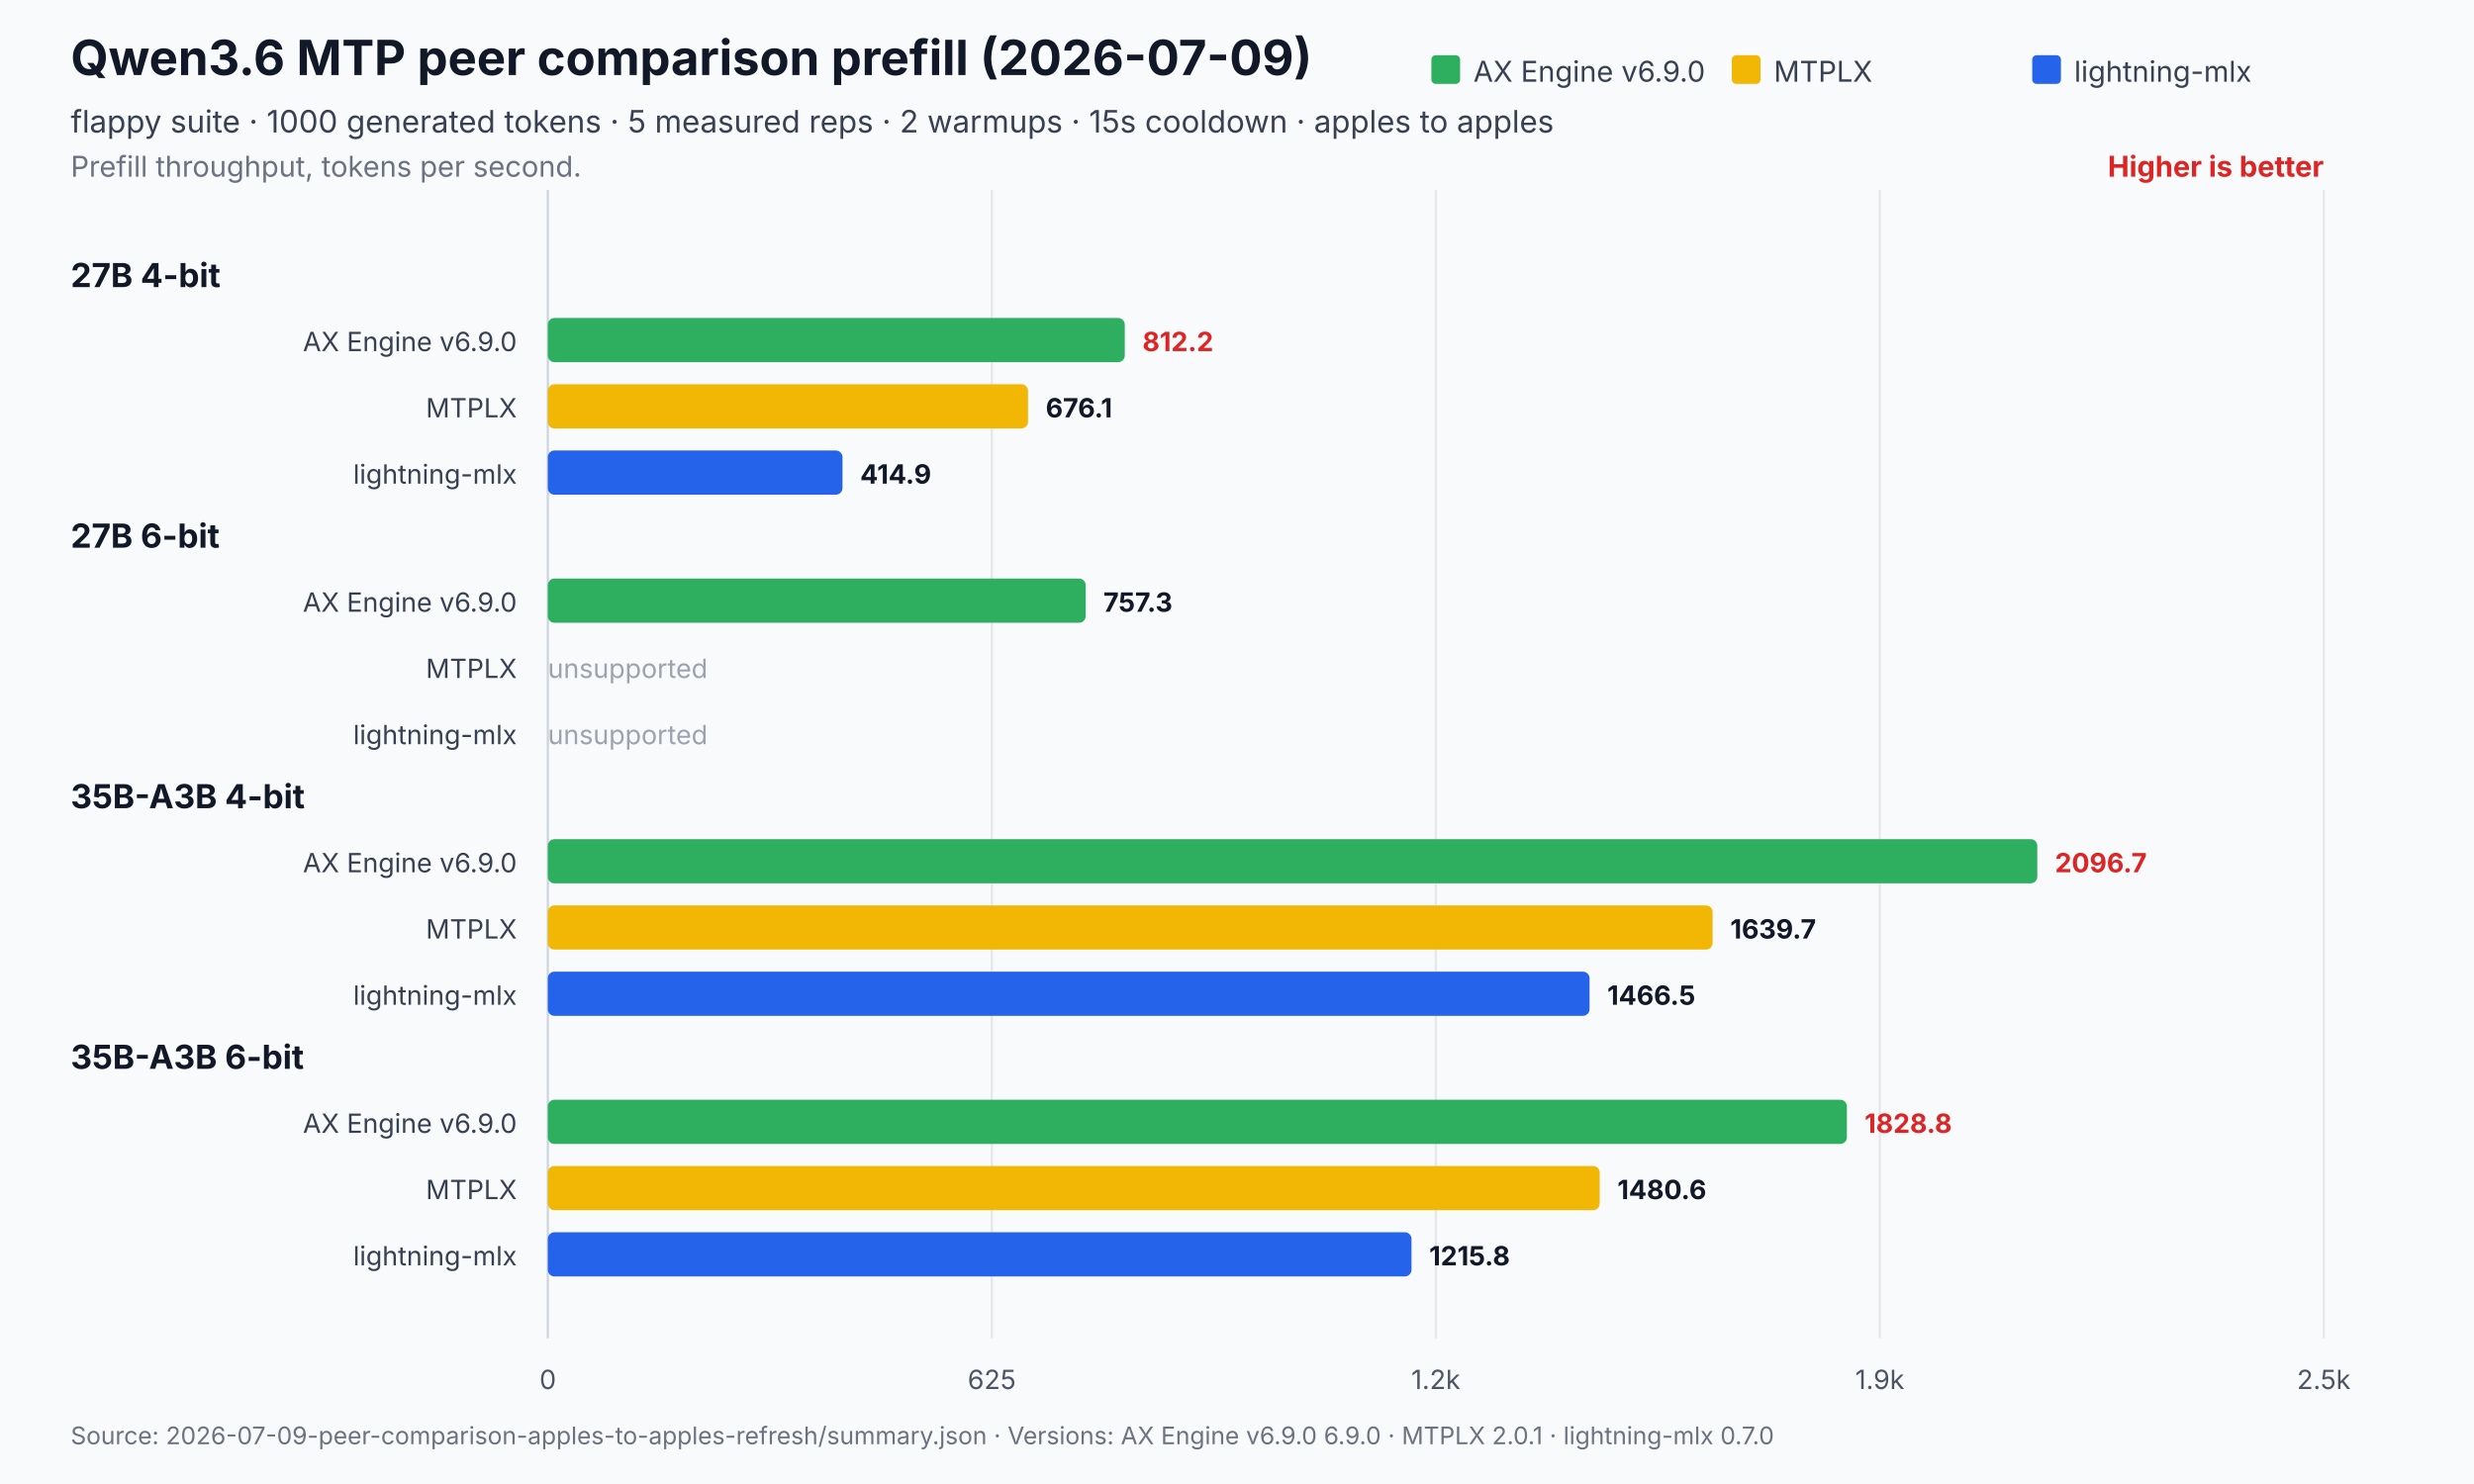
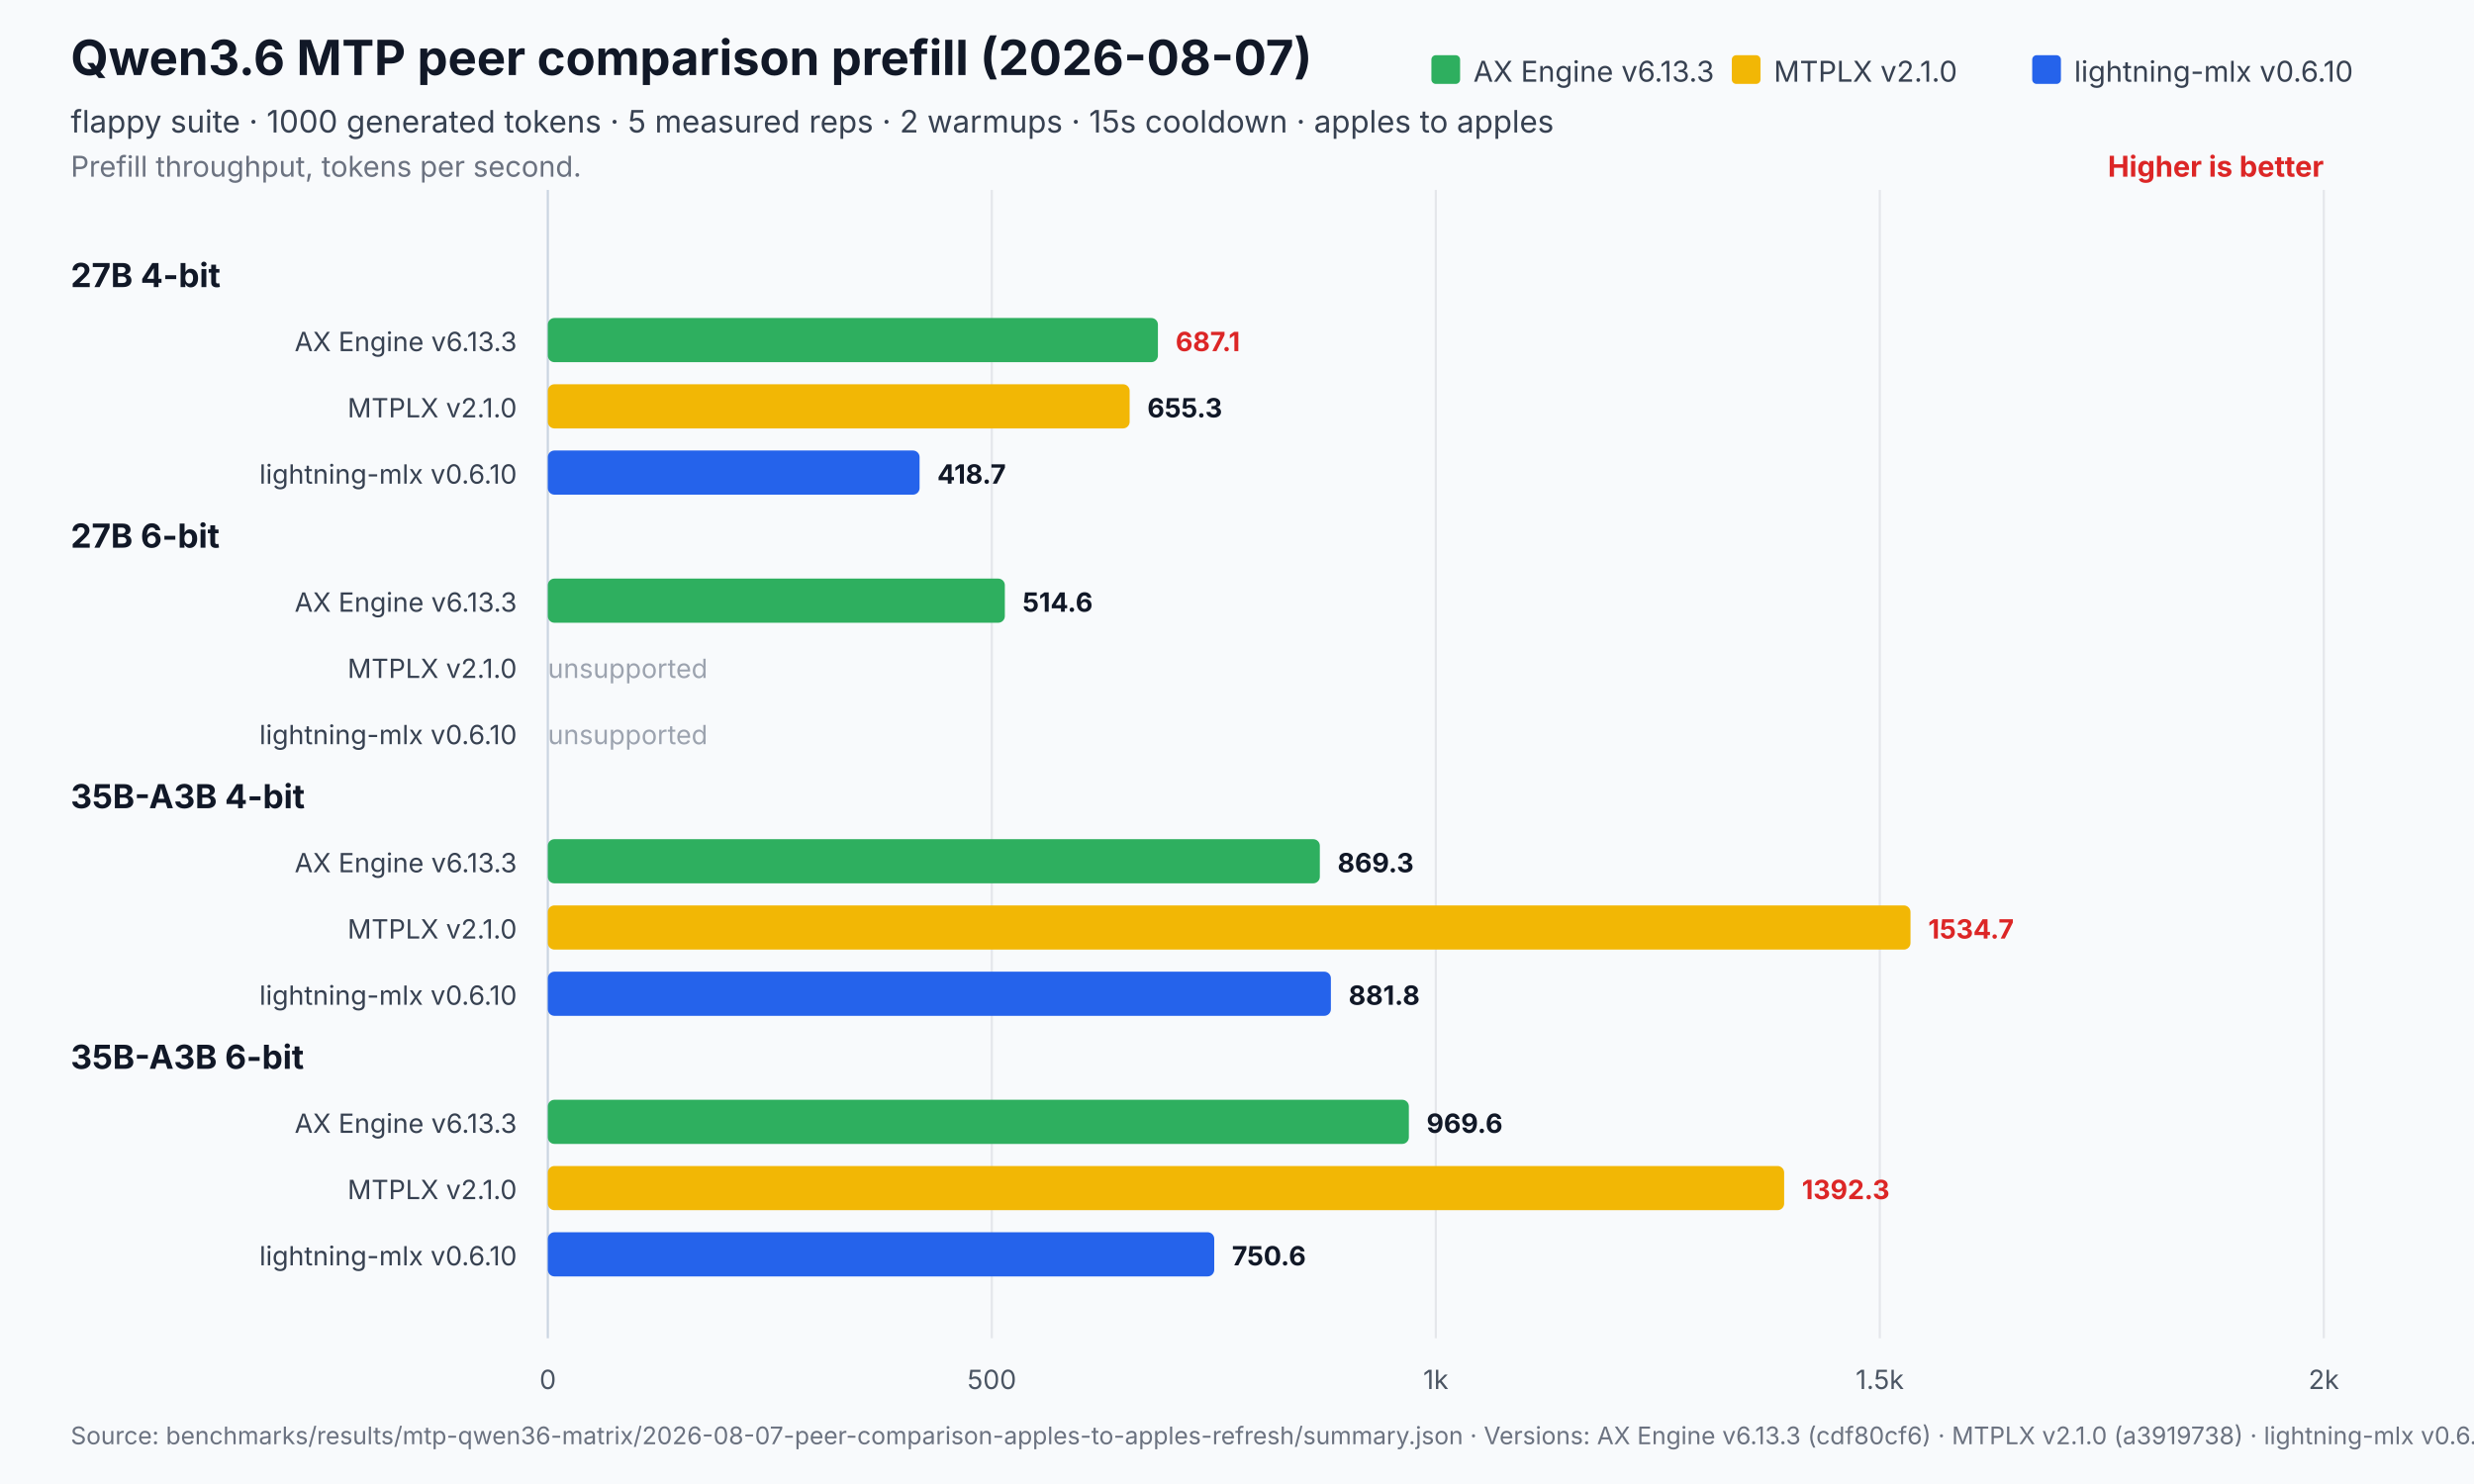
<svg xmlns="http://www.w3.org/2000/svg" width="1120" height="672" viewBox="0 0 1120 672" role="img" aria-labelledby="title desc">
  <rect width="1120" height="672" fill="#f8fafc" />
-   <text x="32" y="34" font-family="Inter,Segoe UI,Arial,sans-serif" font-size="22" font-weight="700" fill="#111827">Qwen3.6 MTP peer comparison prefill (2026-07-09)</text>
+   <text x="32" y="34" font-family="Inter,Segoe UI,Arial,sans-serif" font-size="22" font-weight="700" fill="#111827">Qwen3.6 MTP peer comparison prefill (2026-08-07)</text>
  <text x="32" y="60" font-family="Inter,Segoe UI,Arial,sans-serif" font-size="14" fill="#374151">flappy suite · 1000 generated tokens · 5 measured reps · 2 warmups · 15s cooldown · apples to apples</text>
  <text x="32" y="80" font-family="Inter,Segoe UI,Arial,sans-serif" font-size="13" fill="#6b7280">Prefill throughput, tokens per second.</text>
  <text x="1052.0" y="80" text-anchor="end" font-family="Inter,Segoe UI,Arial,sans-serif" font-size="13" font-weight="700" fill="#dc2626">Higher is better</text>
  <line x1="248.0" y1="86.0" x2="248.0" y2="606" stroke="#cbd5e1" stroke-width="1" />
  <text x="248.0" y="629" text-anchor="middle" font-family="Inter,Segoe UI,Arial,sans-serif" font-size="12" fill="#4b5563">0</text>
  <line x1="449.0" y1="86.0" x2="449.0" y2="606" stroke="#e5e7eb" stroke-width="1" />
-   <text x="449.0" y="629" text-anchor="middle" font-family="Inter,Segoe UI,Arial,sans-serif" font-size="12" fill="#4b5563">625</text>
+   <text x="449.0" y="629" text-anchor="middle" font-family="Inter,Segoe UI,Arial,sans-serif" font-size="12" fill="#4b5563">500</text>
  <line x1="650.0" y1="86.0" x2="650.0" y2="606" stroke="#e5e7eb" stroke-width="1" />
-   <text x="650.0" y="629" text-anchor="middle" font-family="Inter,Segoe UI,Arial,sans-serif" font-size="12" fill="#4b5563">1.2k</text>
+   <text x="650.0" y="629" text-anchor="middle" font-family="Inter,Segoe UI,Arial,sans-serif" font-size="12" fill="#4b5563">1k</text>
  <line x1="851.0" y1="86.0" x2="851.0" y2="606" stroke="#e5e7eb" stroke-width="1" />
-   <text x="851.0" y="629" text-anchor="middle" font-family="Inter,Segoe UI,Arial,sans-serif" font-size="12" fill="#4b5563">1.9k</text>
+   <text x="851.0" y="629" text-anchor="middle" font-family="Inter,Segoe UI,Arial,sans-serif" font-size="12" fill="#4b5563">1.5k</text>
  <line x1="1052.0" y1="86.0" x2="1052.0" y2="606" stroke="#e5e7eb" stroke-width="1" />
-   <text x="1052.0" y="629" text-anchor="middle" font-family="Inter,Segoe UI,Arial,sans-serif" font-size="12" fill="#4b5563">2.5k</text>
+   <text x="1052.0" y="629" text-anchor="middle" font-family="Inter,Segoe UI,Arial,sans-serif" font-size="12" fill="#4b5563">2k</text>
  <rect x="648.0" y="25" width="13" height="13" rx="2" fill="#2eaf5f" />
-   <text x="667.0" y="37" font-family="Inter,Segoe UI,Arial,sans-serif" font-size="13" fill="#374151">AX Engine v6.9.0</text>
+   <text x="667.0" y="37" font-family="Inter,Segoe UI,Arial,sans-serif" font-size="13" fill="#374151">AX Engine v6.13.3</text>
  <rect x="784.0" y="25" width="13" height="13" rx="2" fill="#f2b705" />
-   <text x="803.0" y="37" font-family="Inter,Segoe UI,Arial,sans-serif" font-size="13" fill="#374151">MTPLX</text>
+   <text x="803.0" y="37" font-family="Inter,Segoe UI,Arial,sans-serif" font-size="13" fill="#374151">MTPLX v2.1.0</text>
  <rect x="920.0" y="25" width="13" height="13" rx="2" fill="#2563eb" />
-   <text x="939.0" y="37" font-family="Inter,Segoe UI,Arial,sans-serif" font-size="13" fill="#374151">lightning-mlx</text>
+   <text x="939.0" y="37" font-family="Inter,Segoe UI,Arial,sans-serif" font-size="13" fill="#374151">lightning-mlx v0.6.10</text>
  <text x="32" y="130.0" font-family="Inter,Segoe UI,Arial,sans-serif" font-size="15" font-weight="700" fill="#111827">27B 4-bit</text>
-   <text x="234.0" y="159.0" text-anchor="end" font-family="Inter,Segoe UI,Arial,sans-serif" font-size="12" fill="#374151">AX Engine v6.9.0</text>
-   <rect x="248.0" y="144.0" width="261.2" height="20.0" rx="3" fill="#2eaf5f" opacity="1" />
-   <text x="517.2" y="159.0" font-family="Inter,Segoe UI,Arial,sans-serif" font-size="12" font-weight="700" fill="#dc2626">812.2</text>
-   <text x="234.0" y="189.0" text-anchor="end" font-family="Inter,Segoe UI,Arial,sans-serif" font-size="12" fill="#374151">MTPLX</text>
-   <rect x="248.0" y="174.0" width="217.4" height="20.0" rx="3" fill="#f2b705" opacity="1" />
-   <text x="473.4" y="189.0" font-family="Inter,Segoe UI,Arial,sans-serif" font-size="12" font-weight="700" fill="#111827">676.1</text>
-   <text x="234.0" y="219.0" text-anchor="end" font-family="Inter,Segoe UI,Arial,sans-serif" font-size="12" fill="#374151">lightning-mlx</text>
-   <rect x="248.0" y="204.0" width="133.4" height="20.0" rx="3" fill="#2563eb" opacity="1" />
-   <text x="389.4" y="219.0" font-family="Inter,Segoe UI,Arial,sans-serif" font-size="12" font-weight="700" fill="#111827">414.9</text>
+   <text x="234.0" y="159.0" text-anchor="end" font-family="Inter,Segoe UI,Arial,sans-serif" font-size="12" fill="#374151">AX Engine v6.13.3</text>
+   <rect x="248.0" y="144.0" width="276.2" height="20.0" rx="3" fill="#2eaf5f" opacity="1" />
+   <text x="532.2" y="159.0" font-family="Inter,Segoe UI,Arial,sans-serif" font-size="12" font-weight="700" fill="#dc2626">687.1</text>
+   <text x="234.0" y="189.0" text-anchor="end" font-family="Inter,Segoe UI,Arial,sans-serif" font-size="12" fill="#374151">MTPLX v2.1.0</text>
+   <rect x="248.0" y="174.0" width="263.4" height="20.0" rx="3" fill="#f2b705" opacity="1" />
+   <text x="519.4" y="189.0" font-family="Inter,Segoe UI,Arial,sans-serif" font-size="12" font-weight="700" fill="#111827">655.3</text>
+   <text x="234.0" y="219.0" text-anchor="end" font-family="Inter,Segoe UI,Arial,sans-serif" font-size="12" fill="#374151">lightning-mlx v0.6.10</text>
+   <rect x="248.0" y="204.0" width="168.3" height="20.0" rx="3" fill="#2563eb" opacity="1" />
+   <text x="424.3" y="219.0" font-family="Inter,Segoe UI,Arial,sans-serif" font-size="12" font-weight="700" fill="#111827">418.7</text>
  <text x="32" y="248.0" font-family="Inter,Segoe UI,Arial,sans-serif" font-size="15" font-weight="700" fill="#111827">27B 6-bit</text>
-   <text x="234.0" y="277.0" text-anchor="end" font-family="Inter,Segoe UI,Arial,sans-serif" font-size="12" fill="#374151">AX Engine v6.9.0</text>
-   <rect x="248.0" y="262.0" width="243.5" height="20.0" rx="3" fill="#2eaf5f" opacity="1" />
-   <text x="499.5" y="277.0" font-family="Inter,Segoe UI,Arial,sans-serif" font-size="12" font-weight="700" fill="#111827">757.3</text>
-   <text x="234.0" y="307.0" text-anchor="end" font-family="Inter,Segoe UI,Arial,sans-serif" font-size="12" fill="#374151">MTPLX</text>
+   <text x="234.0" y="277.0" text-anchor="end" font-family="Inter,Segoe UI,Arial,sans-serif" font-size="12" fill="#374151">AX Engine v6.13.3</text>
+   <rect x="248.0" y="262.0" width="206.9" height="20.0" rx="3" fill="#2eaf5f" opacity="1" />
+   <text x="462.9" y="277.0" font-family="Inter,Segoe UI,Arial,sans-serif" font-size="12" font-weight="700" fill="#111827">514.6</text>
+   <text x="234.0" y="307.0" text-anchor="end" font-family="Inter,Segoe UI,Arial,sans-serif" font-size="12" fill="#374151">MTPLX v2.1.0</text>
  <text x="248.0" y="307.0" font-family="Inter,Segoe UI,Arial,sans-serif" font-size="12" fill="#9ca3af">unsupported</text>
-   <text x="234.0" y="337.0" text-anchor="end" font-family="Inter,Segoe UI,Arial,sans-serif" font-size="12" fill="#374151">lightning-mlx</text>
+   <text x="234.0" y="337.0" text-anchor="end" font-family="Inter,Segoe UI,Arial,sans-serif" font-size="12" fill="#374151">lightning-mlx v0.6.10</text>
  <text x="248.0" y="337.0" font-family="Inter,Segoe UI,Arial,sans-serif" font-size="12" fill="#9ca3af">unsupported</text>
  <text x="32" y="366.0" font-family="Inter,Segoe UI,Arial,sans-serif" font-size="15" font-weight="700" fill="#111827">35B-A3B 4-bit</text>
-   <text x="234.0" y="395.0" text-anchor="end" font-family="Inter,Segoe UI,Arial,sans-serif" font-size="12" fill="#374151">AX Engine v6.9.0</text>
-   <rect x="248.0" y="380.0" width="674.3" height="20.0" rx="3" fill="#2eaf5f" opacity="1" />
-   <text x="930.3" y="395.0" font-family="Inter,Segoe UI,Arial,sans-serif" font-size="12" font-weight="700" fill="#dc2626">2096.7</text>
-   <text x="234.0" y="425.0" text-anchor="end" font-family="Inter,Segoe UI,Arial,sans-serif" font-size="12" fill="#374151">MTPLX</text>
-   <rect x="248.0" y="410.0" width="527.3" height="20.0" rx="3" fill="#f2b705" opacity="1" />
-   <text x="783.3" y="425.0" font-family="Inter,Segoe UI,Arial,sans-serif" font-size="12" font-weight="700" fill="#111827">1639.7</text>
-   <text x="234.0" y="455.0" text-anchor="end" font-family="Inter,Segoe UI,Arial,sans-serif" font-size="12" fill="#374151">lightning-mlx</text>
-   <rect x="248.0" y="440.0" width="471.6" height="20.0" rx="3" fill="#2563eb" opacity="1" />
-   <text x="727.6" y="455.0" font-family="Inter,Segoe UI,Arial,sans-serif" font-size="12" font-weight="700" fill="#111827">1466.5</text>
+   <text x="234.0" y="395.0" text-anchor="end" font-family="Inter,Segoe UI,Arial,sans-serif" font-size="12" fill="#374151">AX Engine v6.13.3</text>
+   <rect x="248.0" y="380.0" width="349.5" height="20.0" rx="3" fill="#2eaf5f" opacity="1" />
+   <text x="605.5" y="395.0" font-family="Inter,Segoe UI,Arial,sans-serif" font-size="12" font-weight="700" fill="#111827">869.3</text>
+   <text x="234.0" y="425.0" text-anchor="end" font-family="Inter,Segoe UI,Arial,sans-serif" font-size="12" fill="#374151">MTPLX v2.1.0</text>
+   <rect x="248.0" y="410.0" width="616.9" height="20.0" rx="3" fill="#f2b705" opacity="1" />
+   <text x="872.9" y="425.0" font-family="Inter,Segoe UI,Arial,sans-serif" font-size="12" font-weight="700" fill="#dc2626">1534.7</text>
+   <text x="234.0" y="455.0" text-anchor="end" font-family="Inter,Segoe UI,Arial,sans-serif" font-size="12" fill="#374151">lightning-mlx v0.6.10</text>
+   <rect x="248.0" y="440.0" width="354.5" height="20.0" rx="3" fill="#2563eb" opacity="1" />
+   <text x="610.5" y="455.0" font-family="Inter,Segoe UI,Arial,sans-serif" font-size="12" font-weight="700" fill="#111827">881.8</text>
  <text x="32" y="484.0" font-family="Inter,Segoe UI,Arial,sans-serif" font-size="15" font-weight="700" fill="#111827">35B-A3B 6-bit</text>
-   <text x="234.0" y="513.0" text-anchor="end" font-family="Inter,Segoe UI,Arial,sans-serif" font-size="12" fill="#374151">AX Engine v6.9.0</text>
-   <rect x="248.0" y="498.0" width="588.1" height="20.0" rx="3" fill="#2eaf5f" opacity="1" />
-   <text x="844.1" y="513.0" font-family="Inter,Segoe UI,Arial,sans-serif" font-size="12" font-weight="700" fill="#dc2626">1828.8</text>
-   <text x="234.0" y="543.0" text-anchor="end" font-family="Inter,Segoe UI,Arial,sans-serif" font-size="12" fill="#374151">MTPLX</text>
-   <rect x="248.0" y="528.0" width="476.2" height="20.0" rx="3" fill="#f2b705" opacity="1" />
-   <text x="732.2" y="543.0" font-family="Inter,Segoe UI,Arial,sans-serif" font-size="12" font-weight="700" fill="#111827">1480.6</text>
-   <text x="234.0" y="573.0" text-anchor="end" font-family="Inter,Segoe UI,Arial,sans-serif" font-size="12" fill="#374151">lightning-mlx</text>
-   <rect x="248.0" y="558.0" width="391.0" height="20.0" rx="3" fill="#2563eb" opacity="1" />
-   <text x="647.0" y="573.0" font-family="Inter,Segoe UI,Arial,sans-serif" font-size="12" font-weight="700" fill="#111827">1215.8</text>
-   <text x="32" y="654" font-family="Inter,Segoe UI,Arial,sans-serif" font-size="11" fill="#6b7280">Source: 2026-07-09-peer-comparison-apples-to-apples-refresh/summary.json   ·   Versions: AX Engine v6.9.0 6.9.0 · MTPLX 2.0.1 · lightning-mlx 0.7.0</text>
+   <text x="234.0" y="513.0" text-anchor="end" font-family="Inter,Segoe UI,Arial,sans-serif" font-size="12" fill="#374151">AX Engine v6.13.3</text>
+   <rect x="248.0" y="498.0" width="389.8" height="20.0" rx="3" fill="#2eaf5f" opacity="1" />
+   <text x="645.8" y="513.0" font-family="Inter,Segoe UI,Arial,sans-serif" font-size="12" font-weight="700" fill="#111827">969.6</text>
+   <text x="234.0" y="543.0" text-anchor="end" font-family="Inter,Segoe UI,Arial,sans-serif" font-size="12" fill="#374151">MTPLX v2.1.0</text>
+   <rect x="248.0" y="528.0" width="559.7" height="20.0" rx="3" fill="#f2b705" opacity="1" />
+   <text x="815.7" y="543.0" font-family="Inter,Segoe UI,Arial,sans-serif" font-size="12" font-weight="700" fill="#dc2626">1392.3</text>
+   <text x="234.0" y="573.0" text-anchor="end" font-family="Inter,Segoe UI,Arial,sans-serif" font-size="12" fill="#374151">lightning-mlx v0.6.10</text>
+   <rect x="248.0" y="558.0" width="301.7" height="20.0" rx="3" fill="#2563eb" opacity="1" />
+   <text x="557.7" y="573.0" font-family="Inter,Segoe UI,Arial,sans-serif" font-size="12" font-weight="700" fill="#111827">750.6</text>
+   <text x="32" y="654" font-family="Inter,Segoe UI,Arial,sans-serif" font-size="11" fill="#6b7280">Source: benchmarks/results/mtp-qwen36-matrix/2026-08-07-peer-comparison-apples-to-apples-refresh/summary.json   ·   Versions: AX Engine v6.13.3 (cdf80cf6) · MTPLX v2.1.0 (a3919738) · lightning-mlx v0.6.10 (ec19b3d8)</text>
</svg>
